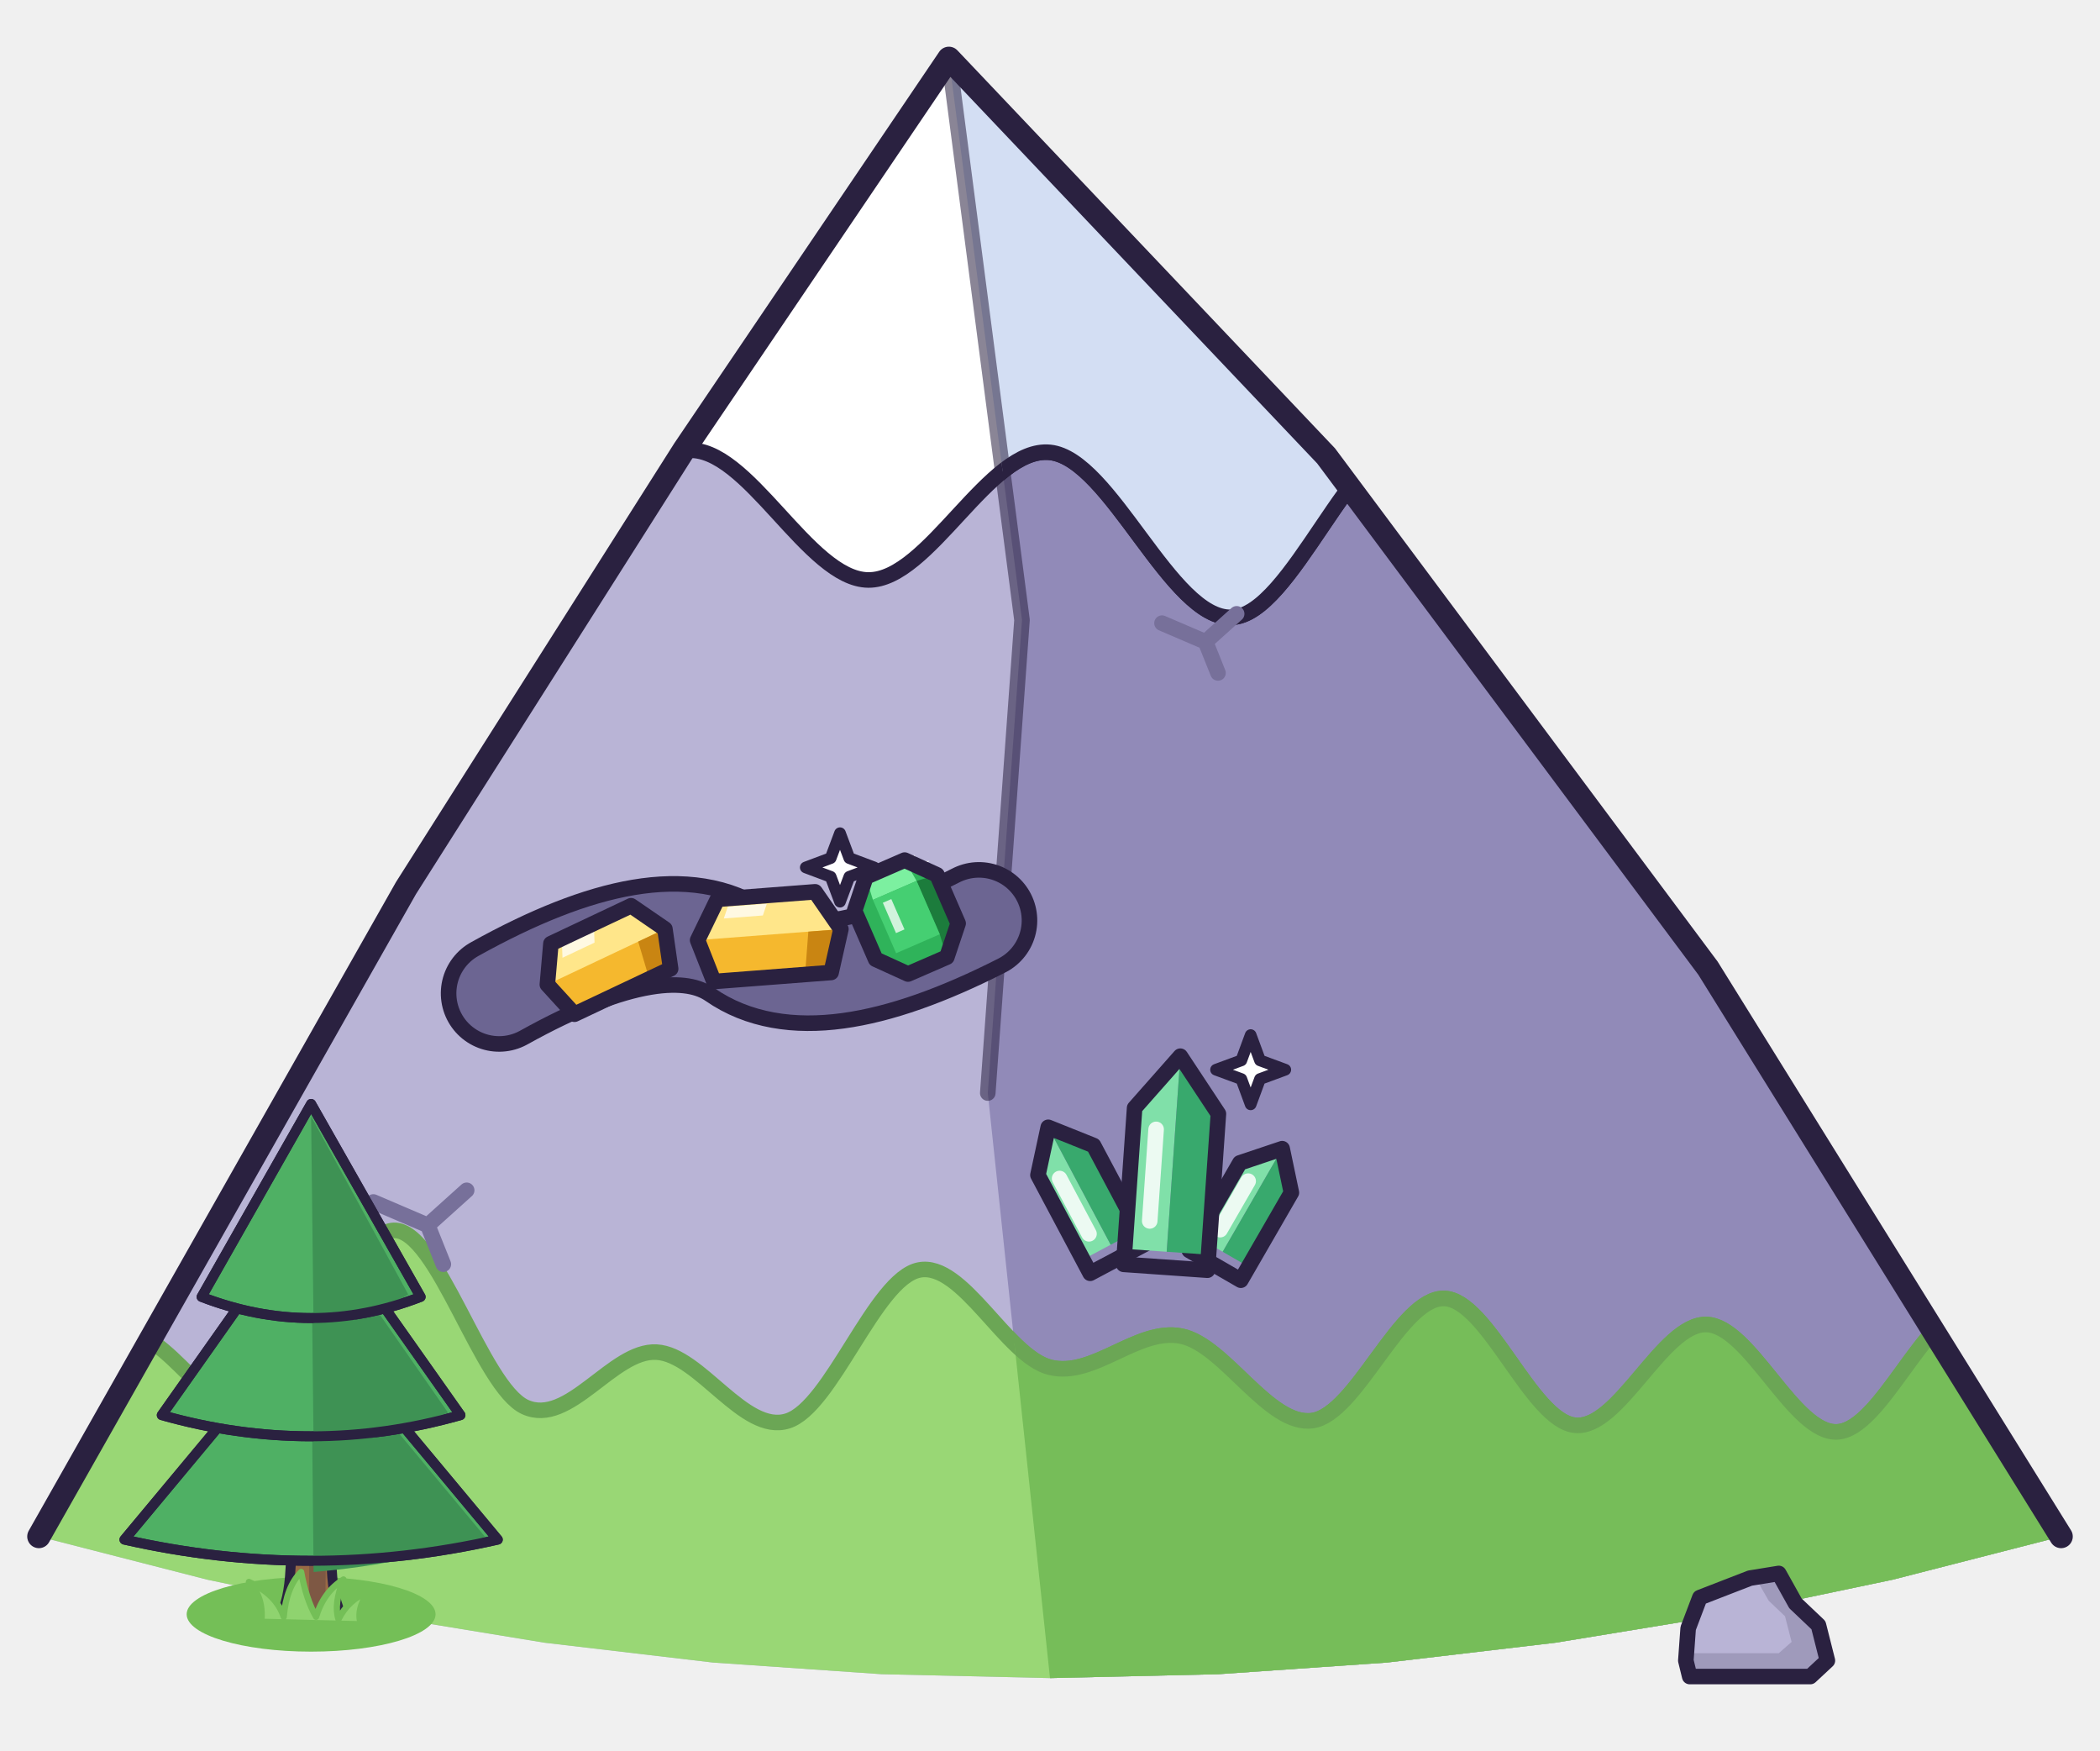
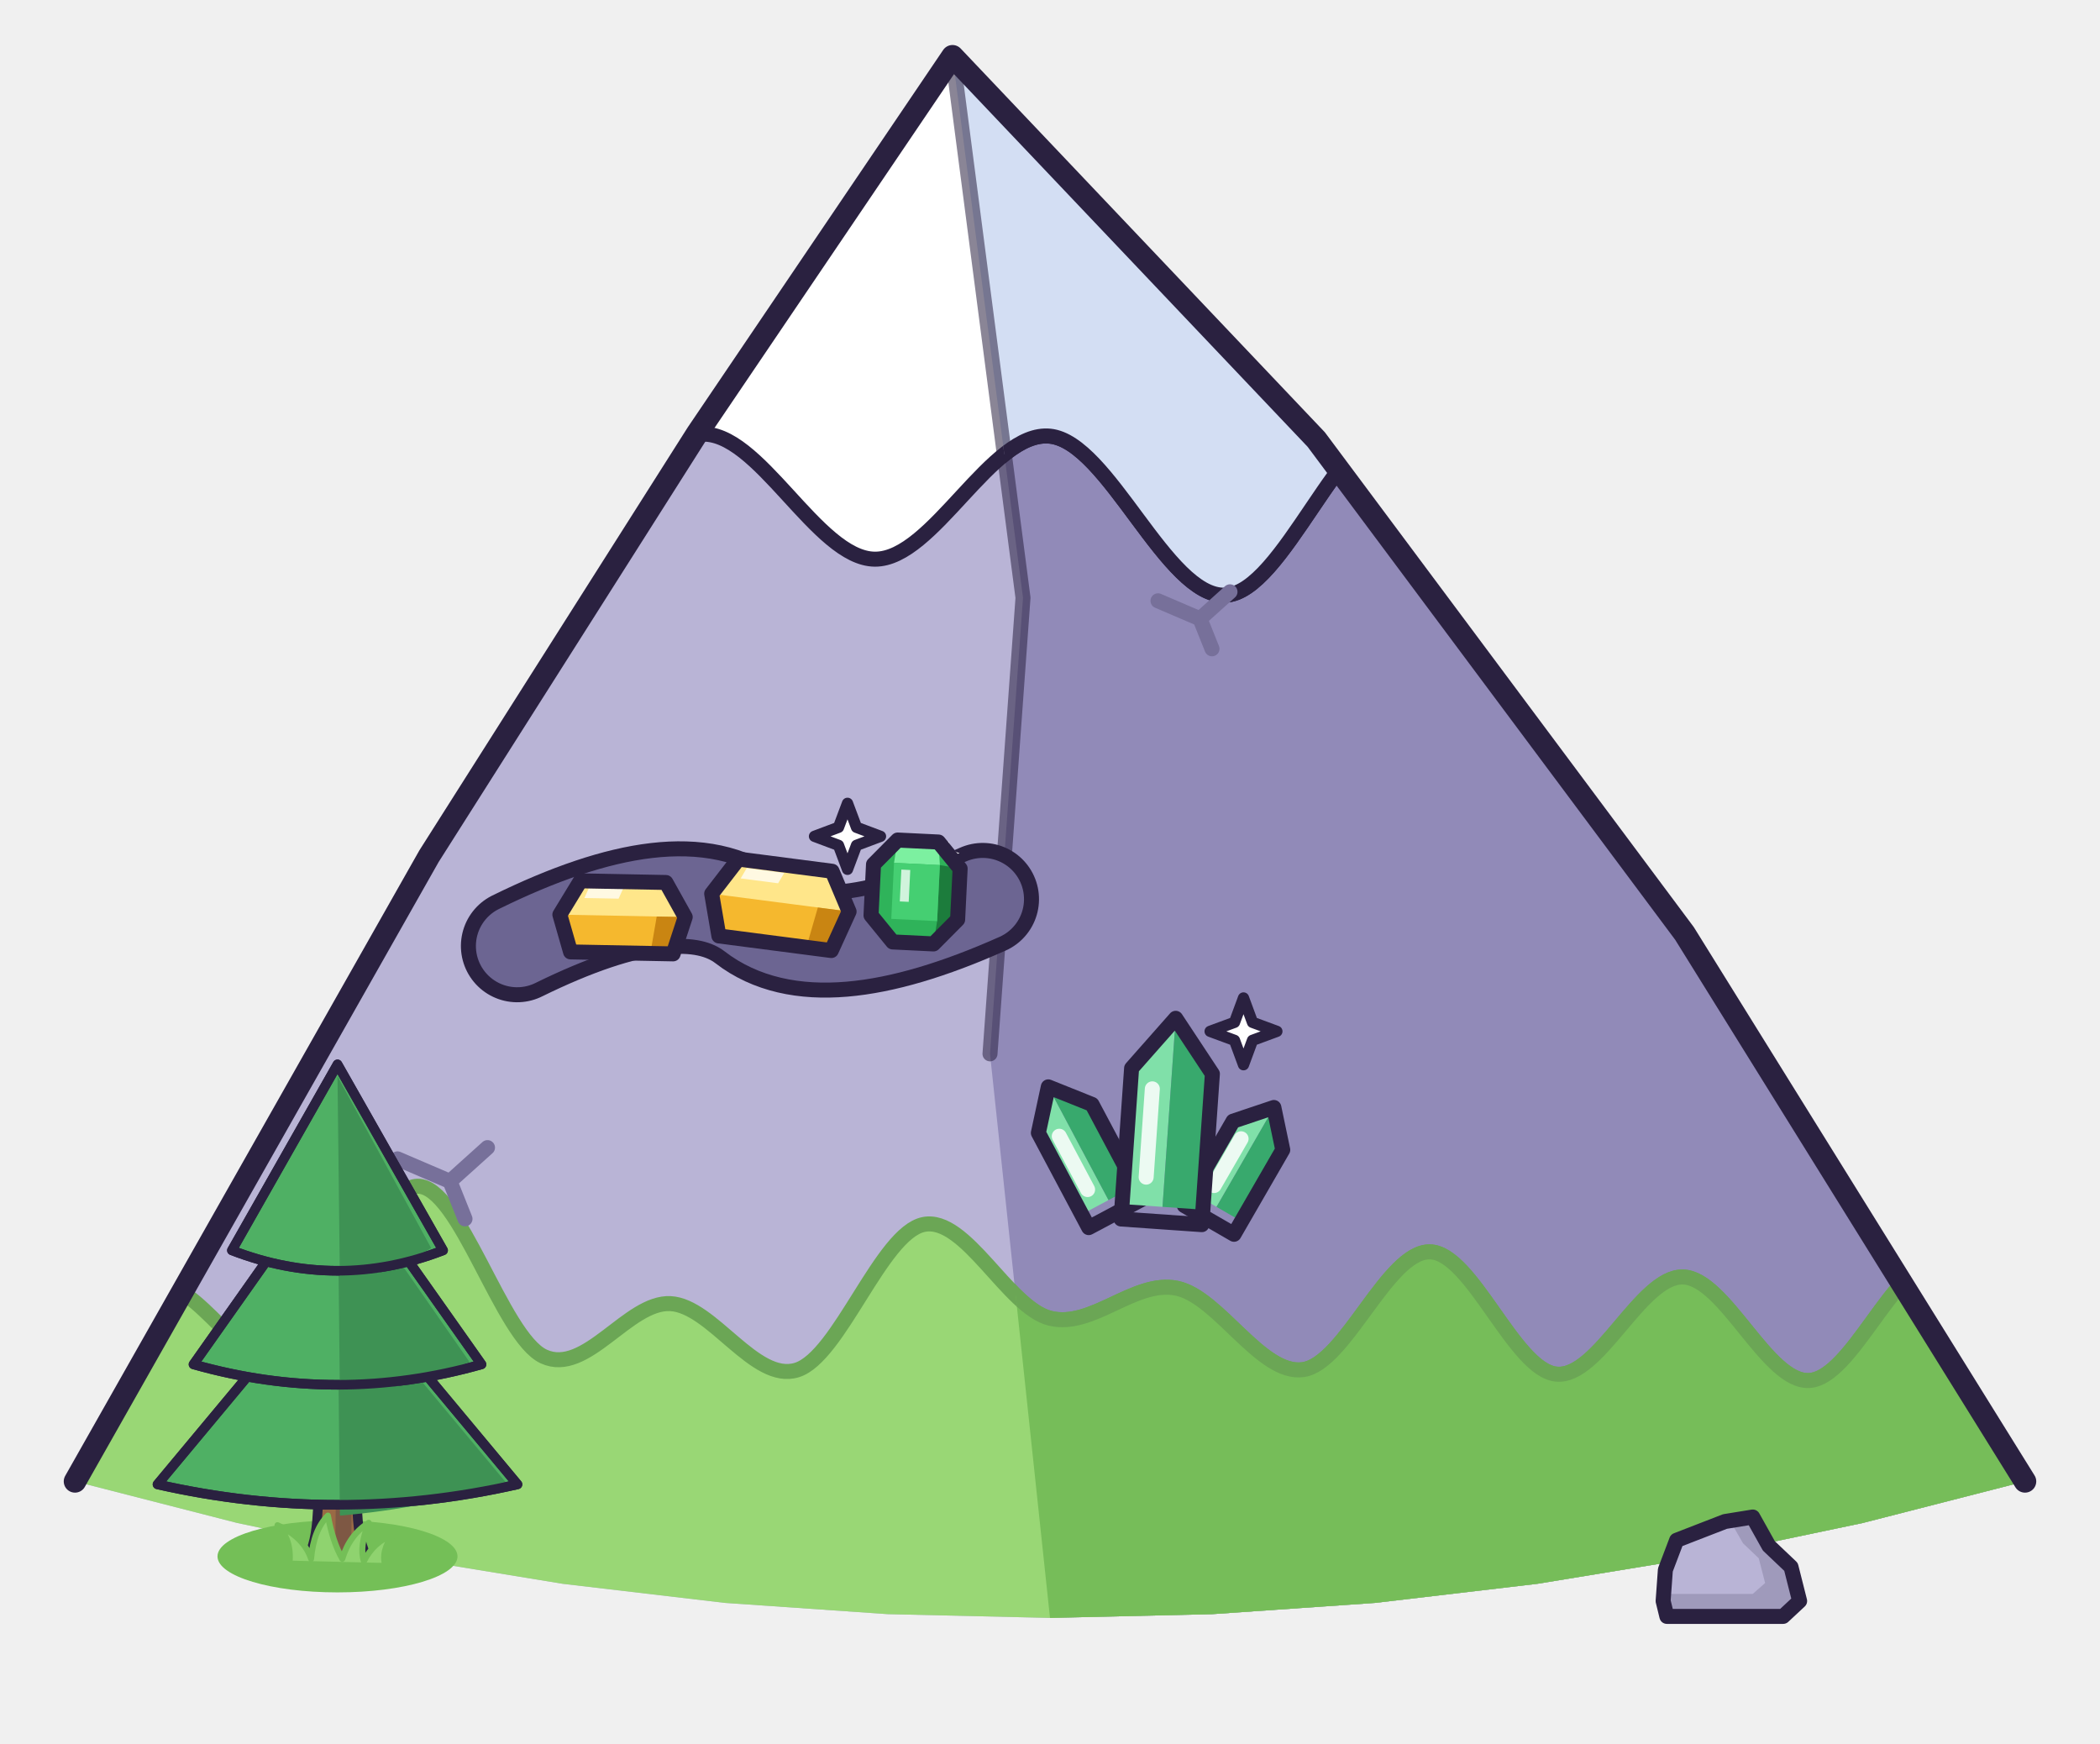
- <svg xmlns="http://www.w3.org/2000/svg" width="540" height="450" viewBox="0 0 540 450" stroke-linejoin="round" stroke-linecap="round">
+ <svg xmlns="http://www.w3.org/2000/svg" width="560" height="465" viewBox="0 0 560 465" stroke-linejoin="round" stroke-linecap="round">
  <defs>
    <clipPath id="montagne-moyenne-d1">
      <path d="M-260,0 L-165.6,-166.7 L-94.1,-279.4 L-26,-380 L71,-277.8 L169.2,-146.1 L260,0 L216.7,11.1 L173.3,20.2 L130,27.3 L86.7,32.4 L43.3,35.4 L0,36.4 L-43.3,35.4 L-86.7,32.4 L-130,27.3 L-173.3,20.2 L-216.7,11.1 Z" />
    </clipPath>
    <clipPath id="montagne-moyenne-d2">
      <path d="M-26,-380 L71,-277.8 L169.2,-146.1 L260,0 L216.7,11.1 L173.3,20.2 L130,27.3 L86.7,32.4 L43.3,35.4 L0,36.4 L-16,-114 L-7.2,-235.6 L-26,-380 Z" />
    </clipPath>
  </defs>
-   <g transform="translate(270 395)">
+   <g transform="translate(280 395)">
    <path d="M-260,0 L-165.6,-166.7 L-94.1,-279.4 L-26,-380 L71,-277.8 L169.2,-146.1 L260,0 L216.7,11.1 L173.3,20.2 L130,27.3 L86.7,32.4 L43.3,35.4 L0,36.4 L-43.3,35.4 L-86.7,32.4 L-130,27.3 L-173.3,20.2 L-216.7,11.1 Z" fill="#b9b4d6" />
    <g clip-path="url(#montagne-moyenne-d1)">
      <path d="M-26,-380 L71,-277.8 L169.2,-146.1 L260,0 L216.7,11.1 L173.3,20.2 L130,27.3 L86.7,32.4 L43.3,35.4 L0,36.4 L-16,-114 L-7.2,-235.6 L-26,-380 Z" fill="#918ab8" />
    </g>
    <g clip-path="url(#montagne-moyenne-d1)">
      <path d="M-280 104 L-270 -44.1 C-264.4 -45.4 -247.5 -54.5 -236.2 -52.4 C-225 -50.3 -213.7 -27.3 -202.5 -31.7 C-191.2 -36.1 -180 -78.4 -168.7 -78.7 C-157.5 -79 -146.2 -38.5 -135 -33.3 C-123.7 -28.1 -112.5 -48 -101.2 -47.4 C-90 -46.8 -78.7 -26.2 -67.5 -29.7 C-56.2 -33.2 -45 -66.2 -33.7 -68.5 C-22.5 -70.8 -11.2 -46.3 0 -43.5 C11.3 -40.7 22.5 -53.8 33.8 -51.5 C45 -49.2 56.3 -28.2 67.5 -29.8 C78.8 -31.4 90 -61.4 101.3 -61.2 C112.5 -61 123.8 -29.7 135 -28.6 C146.3 -27.4 157.5 -54.8 168.8 -54.5 C180 -54.2 191.3 -26.2 202.5 -26.9 C213.8 -27.6 225 -57.9 236.3 -58.6 C247.5 -59.2 264.4 -35.4 270 -30.7 L280 104 Z" fill="#99d775" stroke="#6ba655" stroke-width="4" />
    </g>
    <g clip-path="url(#montagne-moyenne-d2)">
      <path d="M-280 104 L-270 -44.1 C-264.4 -45.4 -247.5 -54.5 -236.2 -52.4 C-225 -50.3 -213.7 -27.3 -202.5 -31.7 C-191.2 -36.1 -180 -78.4 -168.7 -78.7 C-157.5 -79 -146.2 -38.5 -135 -33.3 C-123.7 -28.1 -112.5 -48 -101.2 -47.4 C-90 -46.8 -78.7 -26.2 -67.5 -29.7 C-56.2 -33.2 -45 -66.2 -33.7 -68.5 C-22.5 -70.8 -11.2 -46.3 0 -43.5 C11.3 -40.7 22.5 -53.8 33.8 -51.5 C45 -49.2 56.3 -28.2 67.5 -29.8 C78.8 -31.4 90 -61.4 101.3 -61.2 C112.5 -61 123.8 -29.7 135 -28.6 C146.3 -27.4 157.5 -54.8 168.8 -54.5 C180 -54.2 191.3 -26.2 202.5 -26.9 C213.8 -27.6 225 -57.9 236.3 -58.6 C247.5 -59.2 264.4 -35.4 270 -30.7 L280 104 Z" fill="#76bd59" stroke="#6ba655" stroke-width="4" />
    </g>
    <g clip-path="url(#montagne-moyenne-d1)">
      <path d="M-280 -440 L280 -440 L280 -277.6 C272.2 -272.5 248.9 -245.5 233.3 -247.2 C217.8 -248.8 202.2 -290.2 186.7 -287.4 C171.1 -284.7 155.6 -231.5 140 -230.6 C124.4 -229.7 108.9 -281.1 93.3 -282.1 C77.8 -283 62.2 -236.8 46.7 -236.3 C31.1 -235.7 15.6 -277.1 0 -278.7 C-15.6 -280.3 -31.1 -245.8 -46.7 -245.9 C-62.2 -246 -77.8 -280.6 -93.3 -279.2 C-108.9 -277.8 -124.4 -237.3 -140 -237.7 C-155.6 -238 -171.1 -279.6 -186.7 -281.2 C-202.2 -282.8 -217.8 -246.5 -233.3 -247.2 C-248.9 -247.9 -272.2 -279.1 -280 -285.5 Z" fill="#ffffff" stroke="#2a2140" stroke-width="4" />
    </g>
    <g clip-path="url(#montagne-moyenne-d2)">
      <path d="M-280 -440 L280 -440 L280 -277.6 C272.2 -272.5 248.9 -245.5 233.3 -247.2 C217.8 -248.8 202.2 -290.2 186.7 -287.4 C171.1 -284.7 155.6 -231.5 140 -230.6 C124.4 -229.7 108.9 -281.1 93.3 -282.1 C77.8 -283 62.2 -236.8 46.7 -236.3 C31.1 -235.7 15.6 -277.1 0 -278.7 C-15.6 -280.3 -31.1 -245.8 -46.7 -245.9 C-62.2 -246 -77.8 -280.6 -93.3 -279.2 C-108.9 -277.8 -124.4 -237.3 -140 -237.7 C-155.6 -238 -171.1 -279.6 -186.7 -281.2 C-202.2 -282.8 -217.8 -246.5 -233.3 -247.2 C-248.9 -247.9 -272.2 -279.1 -280 -285.5 Z" fill="#d3def3" stroke="#2a2140" stroke-width="4" />
    </g>
    <path d="M-26,-380 L-7.2,-235.6 L-16,-114" stroke="#2a2140" stroke-width="4" fill="none" opacity="0.55" />
-     <g transform="translate(-80 -150) rotate(-2.2)">
+     <g transform="translate(-80 -150) rotate(0.7)">
      <path d="M-62 8 Q-18.6 -14 0 0 T62 -6" stroke="#2a2140" stroke-width="30" fill="none" />
      <path d="M-62 8 Q-18.6 -14 0 0 T62 -6" stroke="#6c6592" stroke-width="22" fill="none" />
-       <g transform="translate(-34 0) rotate(-23.1) scale(0.38) translate(-50 -55)">
+       <g transform="translate(-34 0) rotate(0.4) scale(0.38) translate(-50 -55)">
        <polygon points="20,30 80,30 94,54 86,80 14,80 6,54" fill="#f5b82e" />
        <polygon points="20,30 80,30 94,54 6,54" fill="#ffe68a" />
        <polygon points="74,54 94,54 86,80 70,80" fill="#c98512" />
        <polygon points="26,35 50,35 47,42 23,42" fill="#ffffff" opacity="0.75" />
        <polygon points="20,30 80,30 94,54 86,80 14,80 6,54" fill="none" stroke="#2a2140" stroke-width="10.5" />
      </g>
-       <g transform="translate(8 -4) rotate(-2.2) scale(0.42) translate(-50 -55)">
+       <g transform="translate(8 -4) rotate(6.7) scale(0.42) translate(-50 -55)">
        <polygon points="20,30 80,30 94,54 86,80 14,80 6,54" fill="#f5b82e" />
        <polygon points="20,30 80,30 94,54 6,54" fill="#ffe68a" />
        <polygon points="74,54 94,54 86,80 70,80" fill="#c98512" />
        <polygon points="26,35 50,35 47,42 23,42" fill="#ffffff" opacity="0.75" />
        <polygon points="20,30 80,30 94,54 86,80 14,80 6,54" fill="none" stroke="#2a2140" stroke-width="9.5" />
      </g>
-       <g transform="translate(44 -6) rotate(-21.3) scale(0.34) translate(-50 -55)">
+       <g transform="translate(44 -6) rotate(2.1) scale(0.34) translate(-50 -55)">
        <polygon points="34,10 66,10 84,30 84,70 66,90 34,90 16,70 16,30" fill="#2fb35a" />
        <polygon points="34,10 66,10 68,28 32,28" fill="#7cf0a0" />
        <polygon points="68,28 84,30 84,70 66,90 68,72" fill="#1c7c3c" />
        <polygon points="32,28 68,28 68,72 32,72" fill="#45cf72" />
        <polygon points="38,33 45,33 45,58 38,58" fill="#ffffff" opacity="0.75" />
        <path d="M74 9 Q75.8 16.2 83 18 Q75.8 19.8 74 27 Q72.2 19.8 65 18 Q72.2 16.2 74 9 Z" fill="#ffffff" />
        <polygon points="34,10 66,10 84,30 84,70 66,90 34,90 16,70 16,30" fill="none" stroke="#2a2140" stroke-width="11.8" />
      </g>
    </g>
    <path d="M-54 -180.8 L-51.6 -174.4 L-45.2 -172 L-51.6 -169.6 L-54 -163.2 L-56.4 -169.6 L-62.8 -172 L-56.4 -174.4 Z" fill="#ffffff" stroke="#2a2140" stroke-width="3" />
    <path d="M-174 -86 L-160 -80 L-150 -89 M-160 -80 L-156 -70" stroke="#77709a" stroke-width="4" fill="none" />
    <path d="M28.8 -234.8 L40 -230 L48 -237.2 M40 -230 L43.2 -222" stroke="#77709a" stroke-width="4" fill="none" />
    <g transform="translate(15.6 -75) rotate(-28)">
      <polygon points="-8.1,0 -8.1,-24.6 0,-34.2 0,0" fill="#80e0a9" />
      <polygon points="0,0 0,-34.2 8.1,-24.6 8.1,0" fill="#38a96d" />
      <path d="M-3.6 -5.1 L-3.6 -21.2" stroke="#ffffff" stroke-width="4" opacity="0.85" />
      <polygon points="-8.1,4 -8.1,-24.6 0,-34.2 8.1,-24.6 8.1,4" fill="none" stroke="#2a2140" stroke-width="4" />
    </g>
    <g transform="translate(44.4 -73.2) rotate(30)">
      <polygon points="-7.6,0 -7.6,-22 0,-30.6 0,0" fill="#80e0a9" />
      <polygon points="0,0 0,-30.6 7.7,-22 7.7,0" fill="#38a96d" />
      <path d="M-3.4 -4.6 L-3.4 -19" stroke="#ffffff" stroke-width="4" opacity="0.85" />
      <polygon points="-7.6,4 -7.6,-22 0,-30.6 7.7,-22 7.7,4" fill="none" stroke="#2a2140" stroke-width="4" />
    </g>
    <g transform="translate(30 -73.2) rotate(4)">
      <polygon points="-10.8,0 -10.8,-36.3 0,-50.4 0,0" fill="#80e0a9" />
      <polygon points="0,0 0,-50.4 10.8,-36.3 10.8,0" fill="#38a96d" />
      <path d="M-4.9 -7.6 L-4.9 -31.2" stroke="#ffffff" stroke-width="4" opacity="0.85" />
      <polygon points="-10.8,4 -10.8,-36.3 0,-50.4 10.8,-36.3 10.8,4" fill="none" stroke="#2a2140" stroke-width="4" />
    </g>
    <path d="M51.6 -128.9 L54 -122.4 L60.5 -120 L54 -117.6 L51.6 -111.1 L49.2 -117.6 L42.7 -120 L49.2 -122.4 Z" fill="#ffffff" stroke="#2a2140" stroke-width="3" />
    <path d="M-260,0 L-165.6,-166.7 L-94.1,-279.4 L-26,-380 L71,-277.8 L169.2,-146.1 L260,0" fill="none" stroke="#2a2140" stroke-width="6" />
    <g transform="translate(-190 20) scale(0.32)">
      <ellipse cx="0" cy="0" rx="100" ry="30" fill="#74bf57" />
      <path d="M-27 4 Q-19 -6 -17 -30 L-13 -90 L13 -90 L17 -30 Q19 -6 27 4 Z" fill="#9a6a45" stroke="#2a2140" stroke-width="8" />
      <path d="M4.75 -6 L5.7 -86" stroke="#7e5844" stroke-width="13.3" />
      <path d="M-150 -60 L0 -240 L150 -60 Q0 -26 -150 -60 Z" fill="#4fb064" stroke="#2a2140" stroke-width="8" />
      <path d="M0 -230 L140 -62 Q75 -40 2 -34 Z" fill="#3e9254" />
      <path d="M-150 -60 L0 -240 L150 -60 Q0 -26 -150 -60 Z" fill="none" stroke="#2a2140" stroke-width="8" />
      <path d="M-120 -160 L0 -330 L120 -160 Q0 -126 -120 -160 Z" fill="#4fb064" stroke="#2a2140" stroke-width="8" />
      <path d="M0 -320 L110 -162 Q60 -140 2 -134 Z" fill="#3e9254" />
      <path d="M-120 -160 L0 -330 L120 -160 Q0 -126 -120 -160 Z" fill="none" stroke="#2a2140" stroke-width="8" />
      <path d="M-88 -255 L0 -410 L88 -255 Q0 -221 -88 -255 Z" fill="#4fb064" stroke="#2a2140" stroke-width="8" />
      <path d="M0 -400 L78 -257 Q44 -235 2 -229 Z" fill="#3e9254" />
      <path d="M-88 -255 L0 -410 L88 -255 Q0 -221 -88 -255 Z" fill="none" stroke="#2a2140" stroke-width="8" />
      <path d="M-40 6 Q-38 -14 -50 -26 Q-28 -16 -22 2 Q-20 -22 -8 -34 Q-4 -12 4 2 Q10 -18 26 -28 Q18 -8 22 4 Q30 -12 46 -18 Q36 -4 40 8 Z" fill="#8fd36f" stroke="#74bf57" stroke-width="5" />
    </g>
    <polygon points="163.5,31.9 164.1,23.6 167.1,15.7 173.8,13.1 180,10.7 187.4,9.5 191.7,17.2 197.6,22.8 199.9,31.9 195.5,36 164.5,36" fill="#9f9abb" />
    <polygon points="164.4,27.1 164.9,21.1 167,15.4 171.9,13.6 176.3,11.8 181.6,10.9 184.8,16.5 189,20.5 190.7,27.1 187.4,30 165.2,30" fill="#b9b4d6" />
    <polygon points="163.5,31.9 164.1,23.6 167.1,15.7 173.8,13.1 180,10.7 187.4,9.5 191.7,17.2 197.6,22.8 199.9,31.9 195.5,36 164.5,36" fill="none" stroke="#2a2140" stroke-width="4" />
  </g>
</svg>
